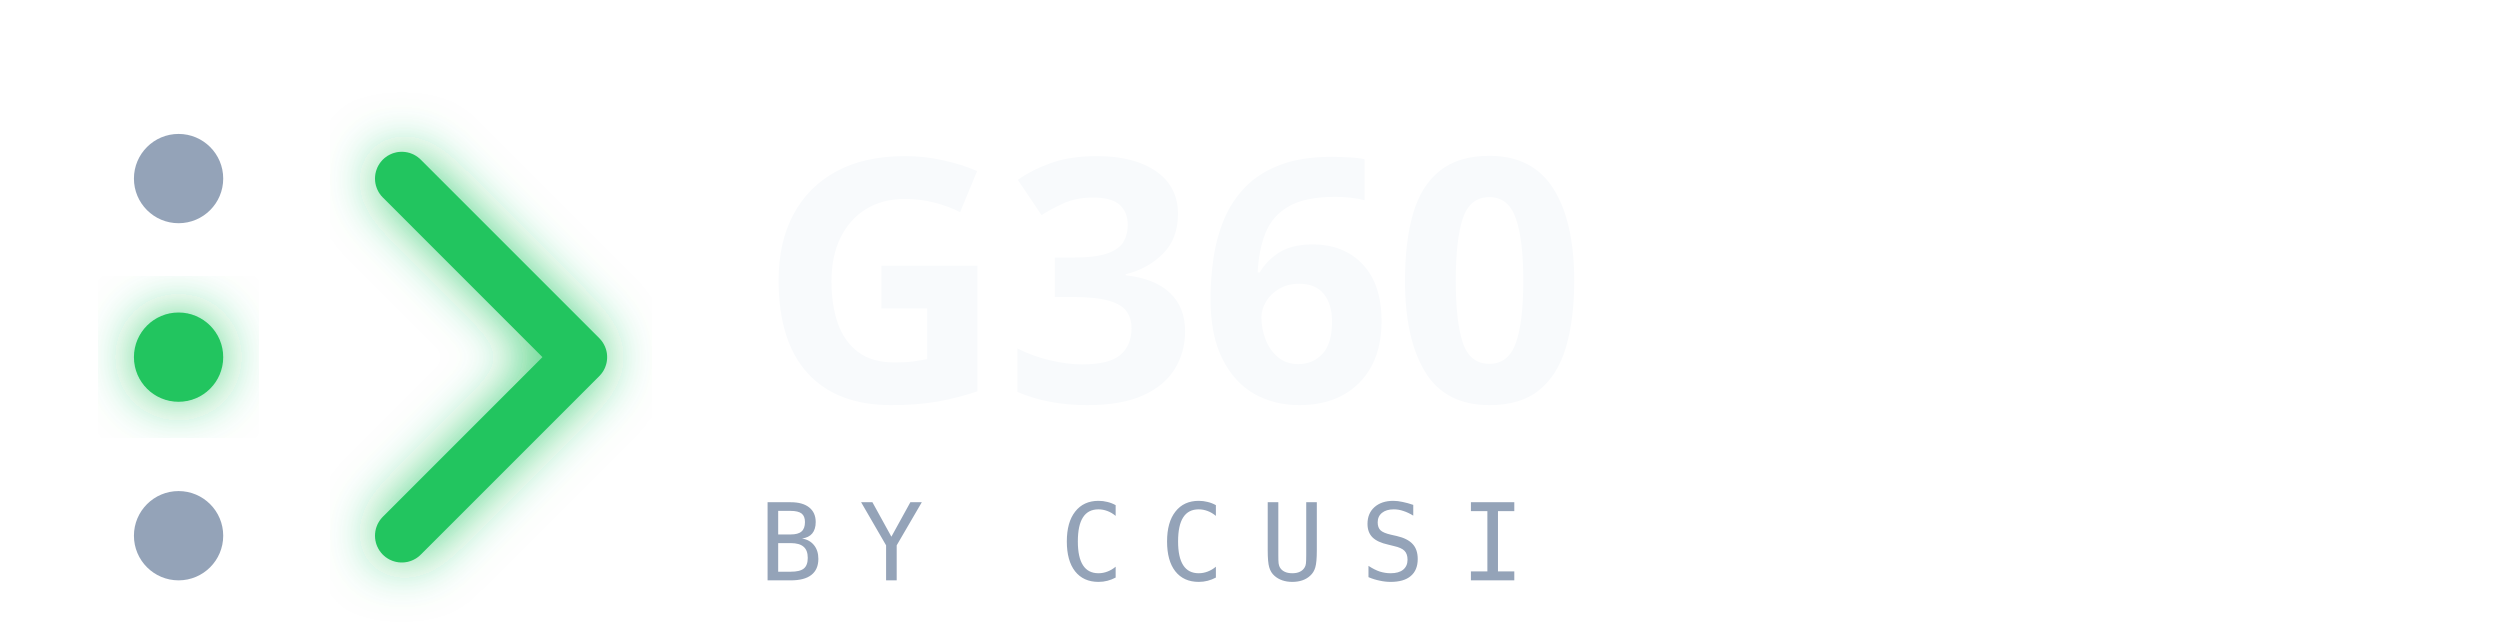
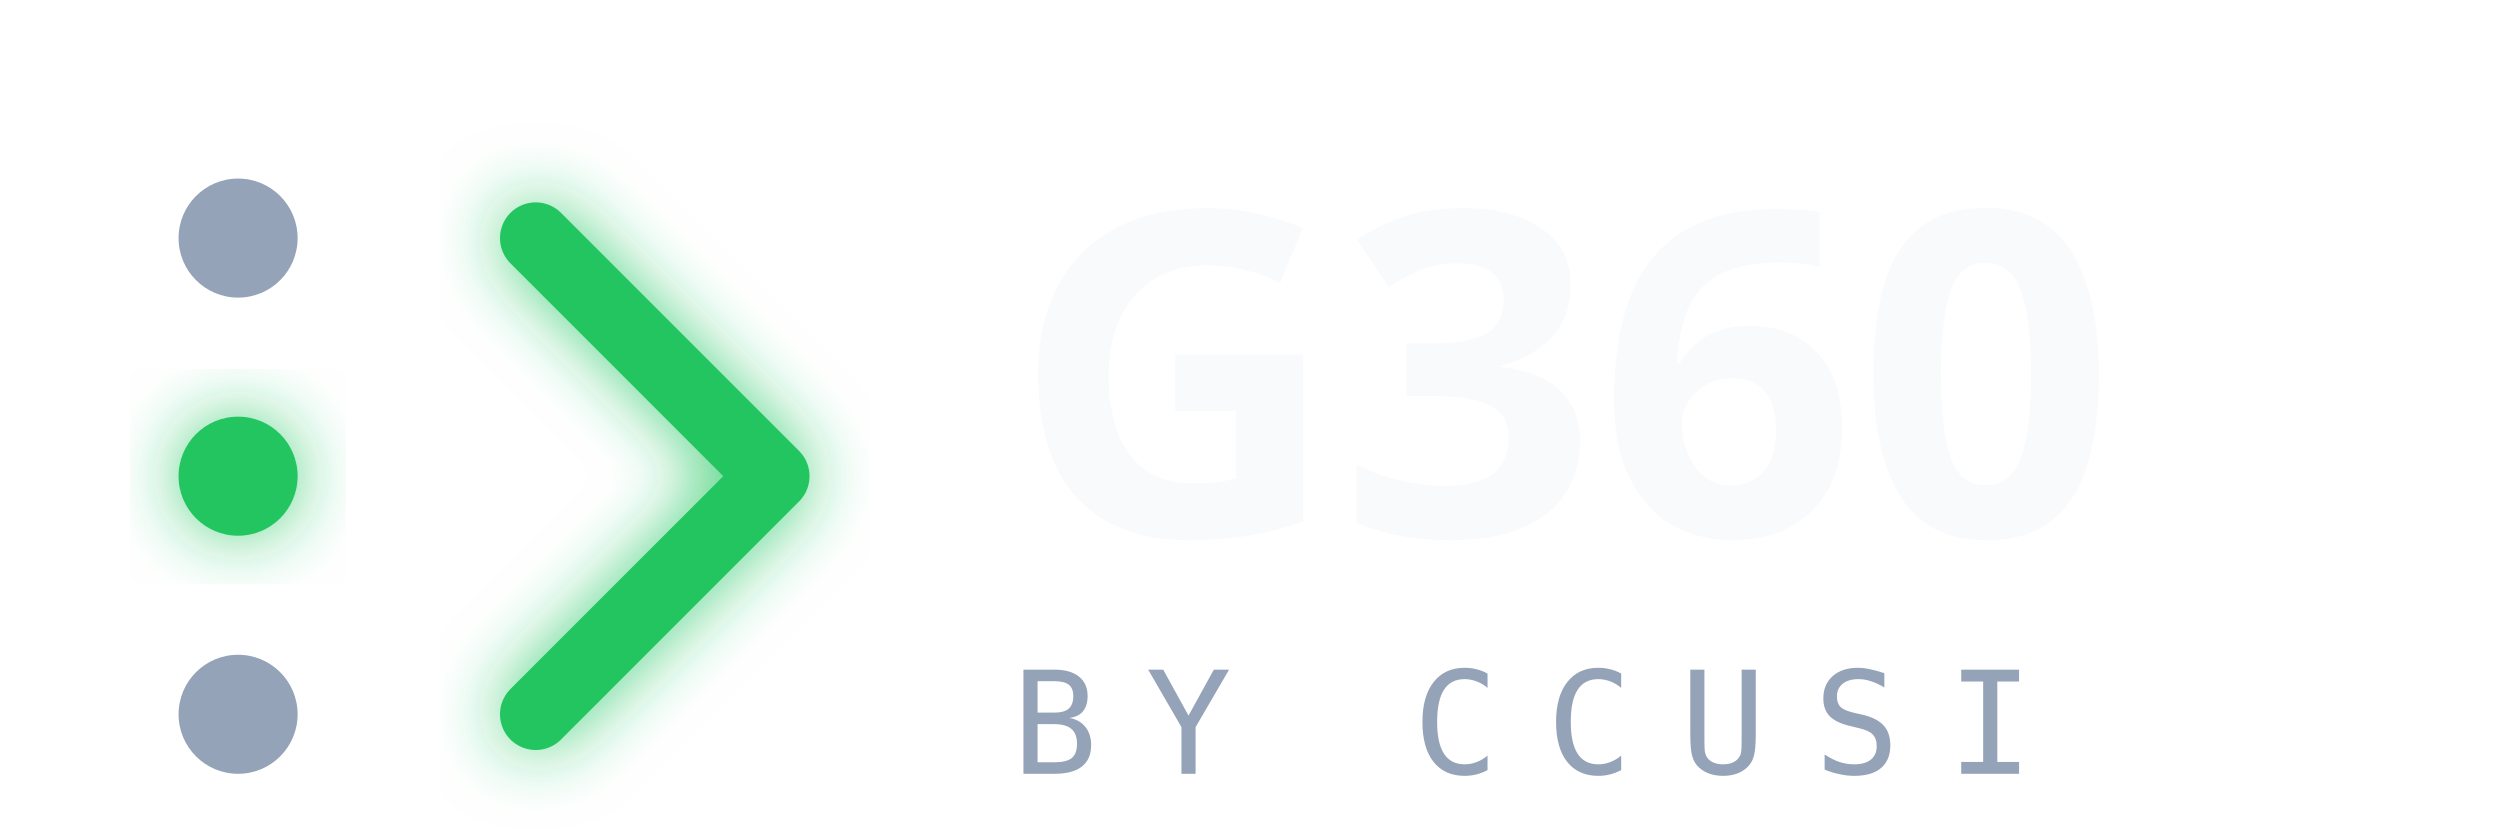
- <svg xmlns="http://www.w3.org/2000/svg" viewBox="0 0 280 70">
+ <svg xmlns="http://www.w3.org/2000/svg" viewBox="0 0 210 70">
  <defs>
    <filter id="glow-dark" x="-40%" y="-40%" width="180%" height="180%">
      <feGaussianBlur stdDeviation="3" result="blur" />
      <feFlood flood-color="#22c55e" flood-opacity="0.8" result="glowColor" />
      <feComposite in="glowColor" in2="blur" operator="in" result="softGlow" />
      <feMerge>
        <feMergeNode in="softGlow" />
        <feMergeNode in="SourceGraphic" />
      </feMerge>
    </filter>
  </defs>
  <circle cx="20" cy="20" r="5" fill="#94a3b8" />
  <circle cx="20" cy="40" r="5" fill="#22c55e" filter="url(#glow-dark)" />
  <circle cx="20" cy="60" r="5" fill="#94a3b8" />
  <path d="M45 20 L 65 40 L 45 60" fill="none" stroke="#22c55e" stroke-width="6" stroke-linecap="round" stroke-linejoin="round" filter="url(#glow-dark)" />
  <text x="85" y="45" font-family="Arial Black, sans-serif" font-weight="bold" font-size="38" fill="#f8fafc">G360</text>
  <text x="85" y="65" font-family="monospace" font-size="12" fill="#94a3b8" letter-spacing="4">BY CCUSI</text>
</svg>
